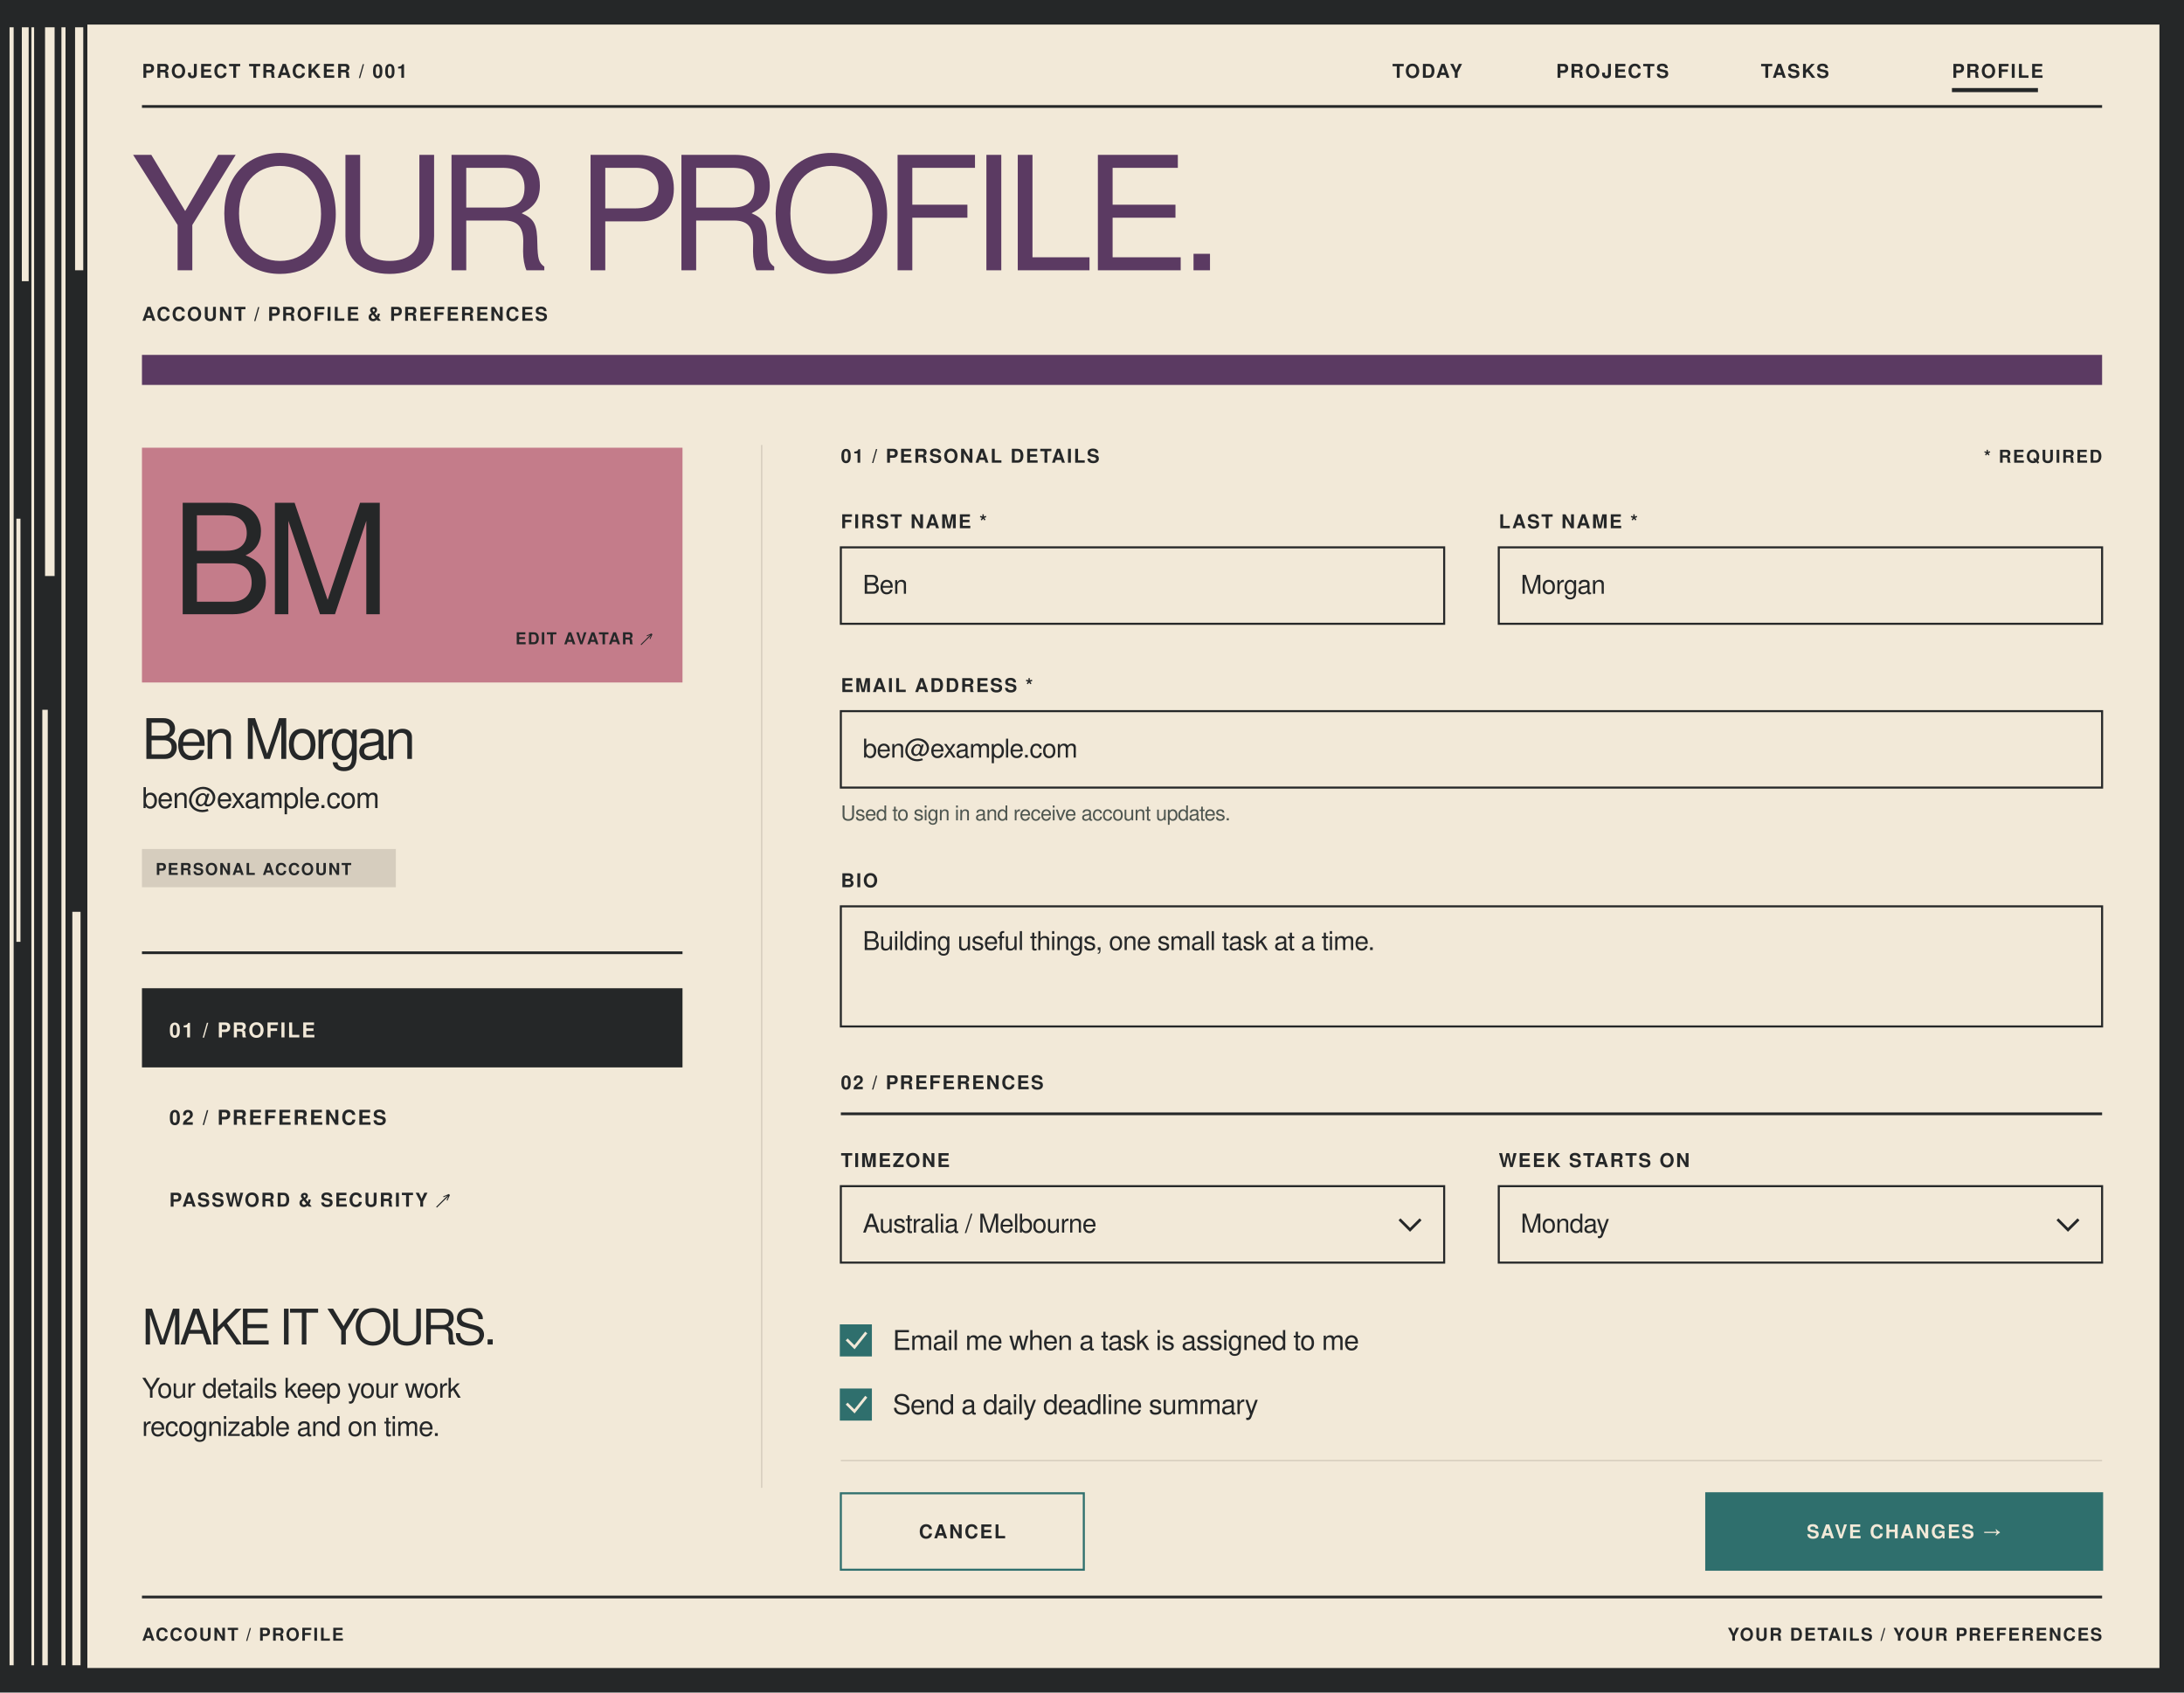
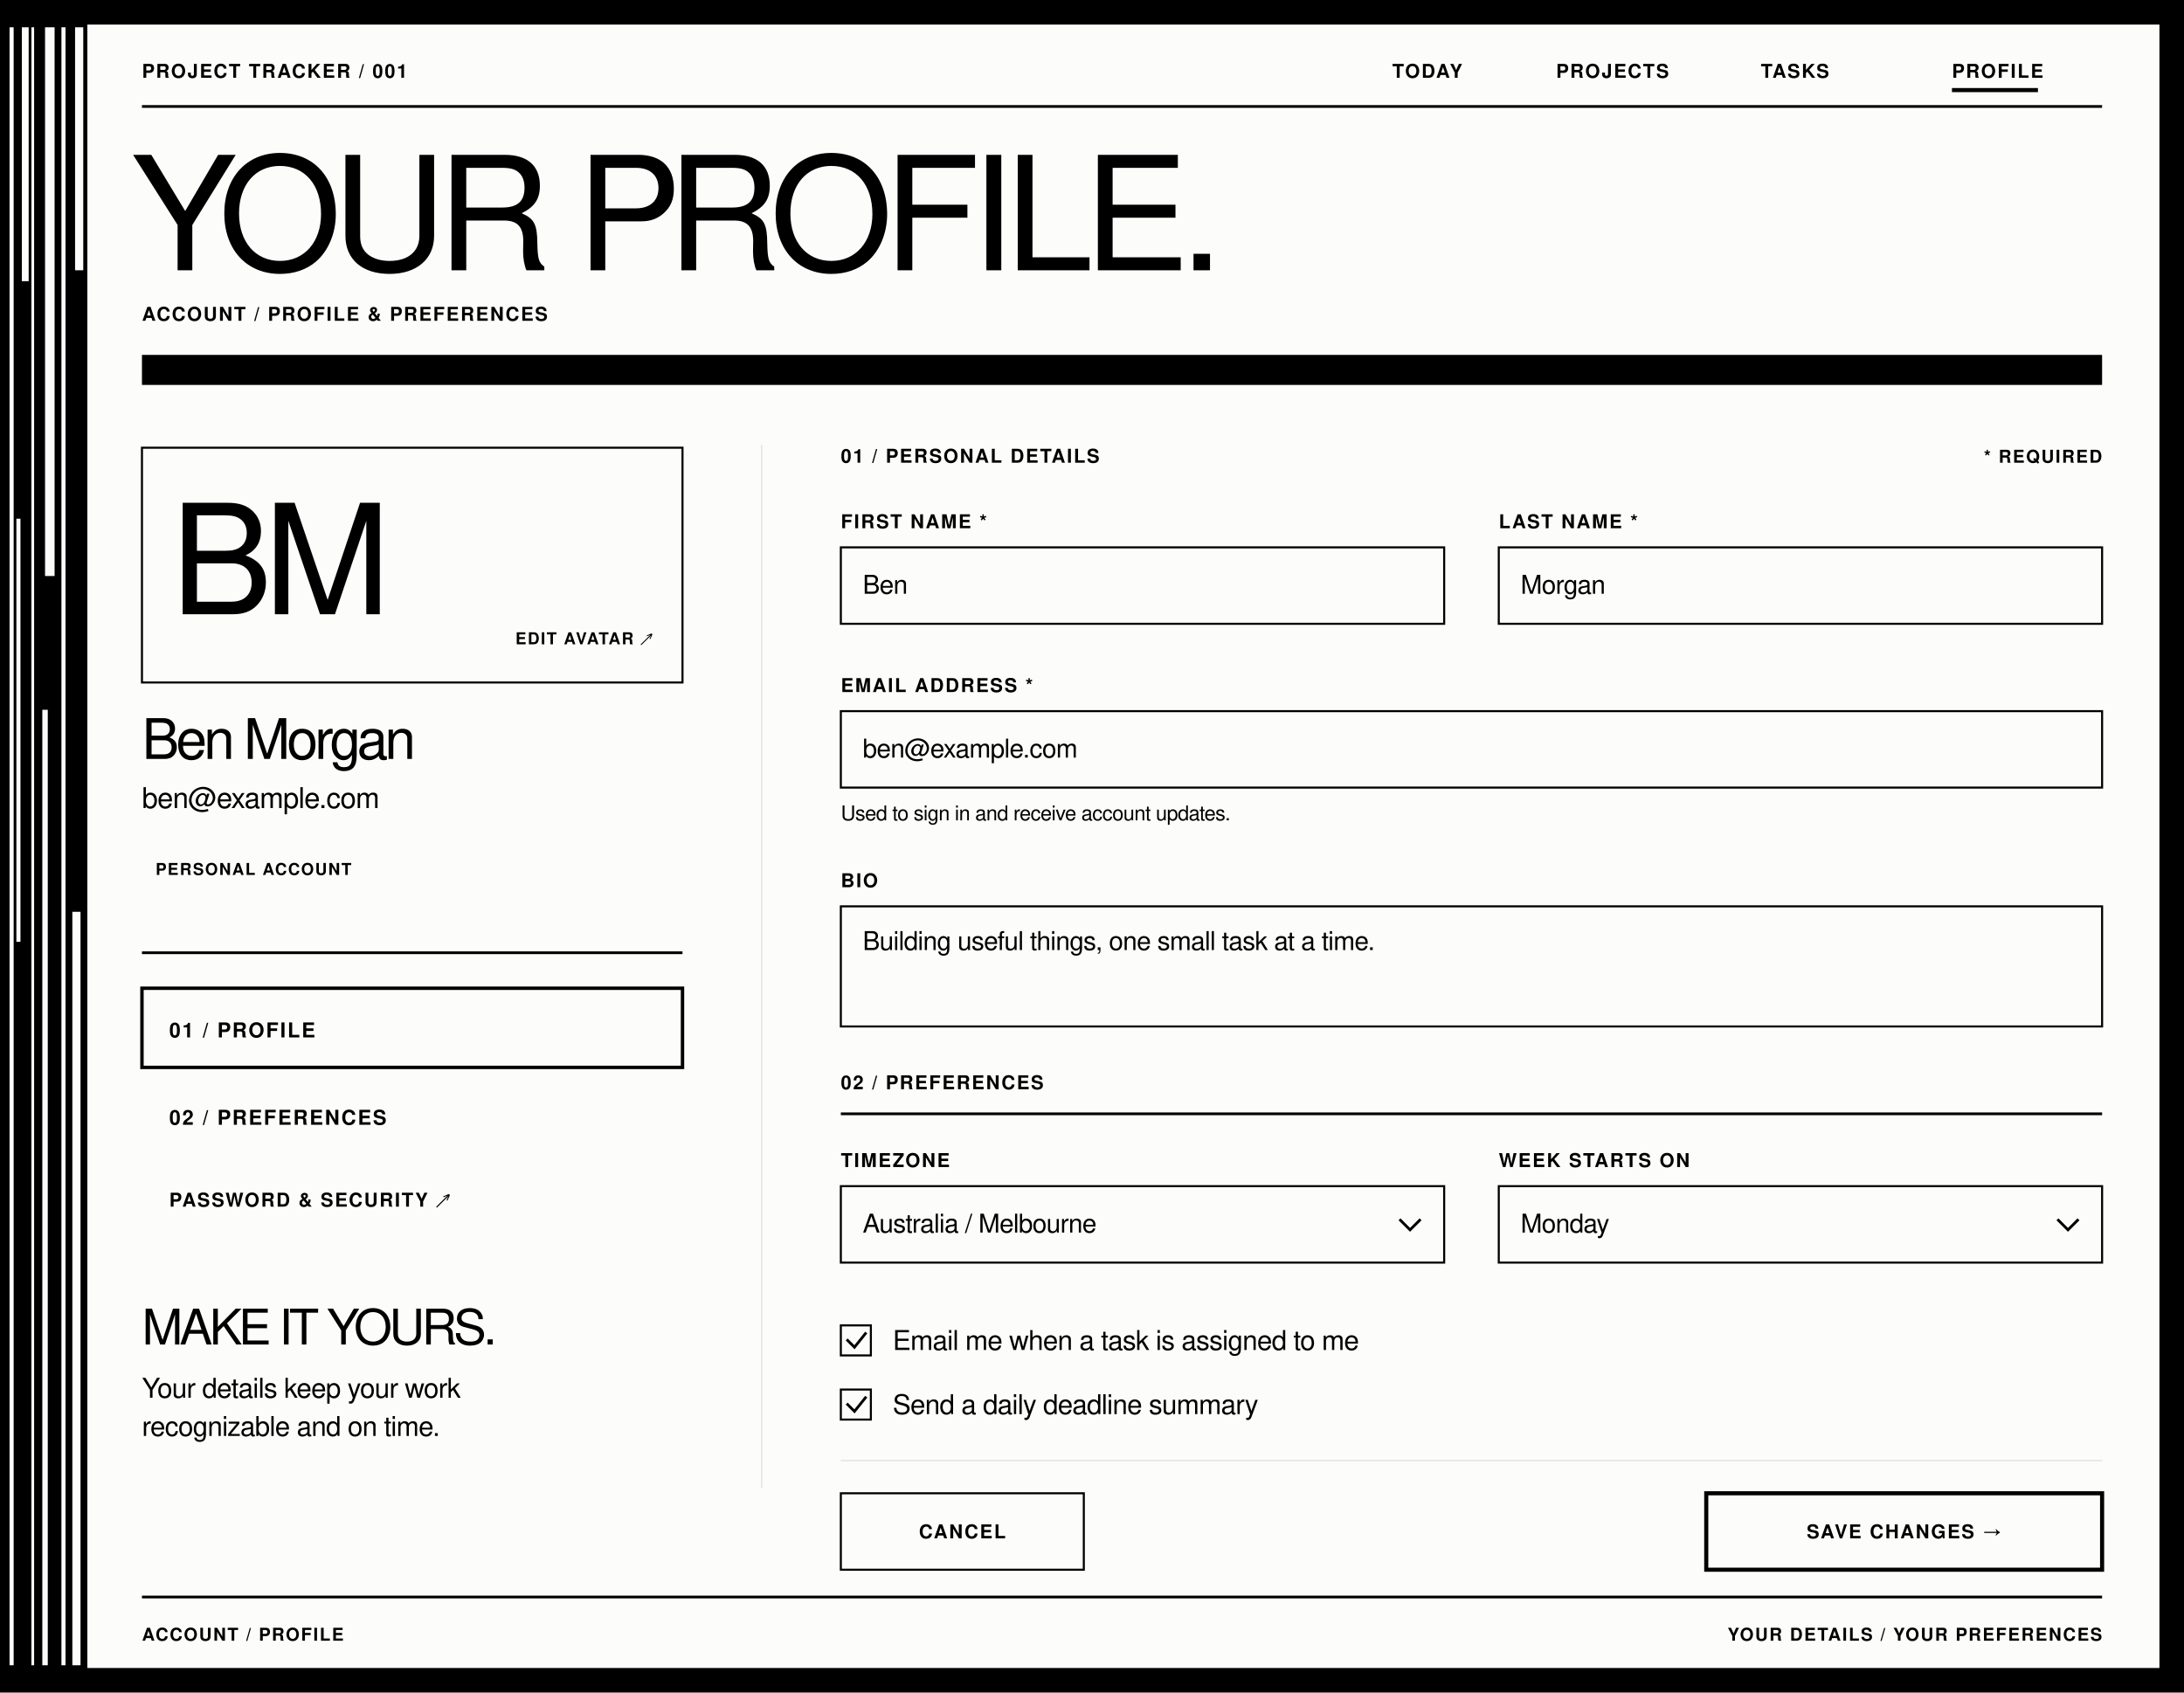
<svg xmlns="http://www.w3.org/2000/svg" width="1600" height="1240" viewBox="0 0 1600 1240" role="img" aria-labelledby="title desc">
-   <style>text{font-family:"Helvetica Neue",Helvetica,Arial,sans-serif;fill:#252728}.display{font-weight:400;letter-spacing:-.06em}.label{font-weight:600;letter-spacing:.08em}.body{font-weight:400;letter-spacing:-.02em}</style>
-   <rect x="0" y="0" width="1600" height="1240" fill="#252728" />
-   <rect x="7" y="20" width="3" height="1200" fill="#F2E9D8" />
-   <rect x="16" y="20" width="5" height="186" fill="#F2E9D8" />
-   <rect x="23" y="20" width="2" height="1200" fill="#F2E9D8" />
-   <rect x="33" y="20" width="7" height="402" fill="#F2E9D8" />
-   <rect x="45" y="20" width="3" height="1200" fill="#F2E9D8" />
-   <rect x="55" y="20" width="6" height="178" fill="#F2E9D8" />
-   <rect x="12" y="380" width="3" height="310" fill="#F2E9D8" />
-   <rect x="31" y="520" width="4" height="700" fill="#F2E9D8" />
-   <rect x="53" y="668" width="6" height="552" fill="#F2E9D8" />
-   <rect x="64" y="18" width="1518" height="1204" fill="#F2E9D8" />
-   <text x="104" y="57" font-size="14" class="label" text-anchor="start" style="fill:#252728">PROJECT TRACKER / 001</text>
-   <text x="1020" y="57" font-size="14" class="label" text-anchor="start" style="fill:#252728">TODAY</text>
-   <text x="1140" y="57" font-size="14" class="label" text-anchor="start" style="fill:#252728">PROJECTS</text>
-   <text x="1290" y="57" font-size="14" class="label" text-anchor="start" style="fill:#252728">TASKS</text>
-   <text x="1430" y="57" font-size="14" class="label" text-anchor="start" style="fill:#252728">PROFILE</text>
-   <line x1="1430" y1="66" x2="1493" y2="66" stroke="#252728" stroke-width="3" />
-   <line x1="104" y1="78" x2="1540" y2="78" stroke="#252728" stroke-width="2" />
-   <text x="96" y="198" font-size="116" class="display" text-anchor="start" style="fill:#5B3A62">YOUR PROFILE.</text>
-   <text x="104" y="235" font-size="14" class="label" text-anchor="start" style="fill:#252728">ACCOUNT / PROFILE &amp; PREFERENCES</text>
-   <rect x="104" y="260" width="1436" height="22" fill="#5B3A62" />
-   <rect x="104" y="328" width="396" height="172" fill="#C47C8A" />
-   <text x="125" y="450" font-size="112" class="display" text-anchor="start" style="fill:#252728">BM</text>
-   <text x="478" y="472" font-size="12" class="label" text-anchor="end" style="fill:#252728">EDIT AVATAR ↗</text>
-   <text x="104" y="556" font-size="41" class="display" text-anchor="start" style="fill:#252728">Ben Morgan</text>
-   <text x="104" y="592" font-size="21" class="body" text-anchor="start" style="fill:#252728">ben@example.com</text>
-   <rect x="104" y="622" width="186" height="28" fill="#D6CDBE" />
-   <text x="114" y="641" font-size="12" class="label" text-anchor="start" style="fill:#252728">PERSONAL ACCOUNT</text>
-   <line x1="104" y1="698" x2="500" y2="698" stroke="#252728" stroke-width="2" />
-   <rect x="104" y="724" width="396" height="58" fill="#252728" />
-   <text x="124" y="760" font-size="15" class="label" text-anchor="start" style="fill:#F2E9D8">01 / PROFILE</text>
-   <text x="124" y="824" font-size="15" class="label" text-anchor="start" style="fill:#252728">02 / PREFERENCES</text>
-   <text x="124" y="884" font-size="14" class="label" text-anchor="start" style="fill:#252728">PASSWORD &amp; SECURITY ↗</text>
-   <text x="104" y="985" font-size="36" class="display" text-anchor="start" style="fill:#252728">MAKE IT YOURS.</text>
-   <text x="104" y="1024" font-size="20" class="body" text-anchor="start" style="fill:#252728">Your details keep your work</text>
-   <text x="104" y="1052" font-size="20" class="body" text-anchor="start" style="fill:#252728">recognizable and on time.</text>
-   <line x1="558" y1="326" x2="558" y2="1090" stroke="#D6CDBE" stroke-width="1" />
-   <text x="616" y="339" font-size="14" class="label" text-anchor="start" style="fill:#252728">01 / PERSONAL DETAILS</text>
-   <text x="1540" y="339" font-size="13" class="label" text-anchor="end" style="fill:#252728">* REQUIRED</text>
-   <text x="616" y="387" font-size="14" class="label" text-anchor="start" style="fill:#252728">FIRST NAME *</text>
-   <rect x="616" y="401" width="442" height="56" fill="#F2E9D8" stroke="#252728" stroke-width="1.5" />
-   <text x="632" y="435.0" font-size="19" class="body" text-anchor="start" style="fill:#252728">Ben</text>
-   <text x="1098" y="387" font-size="14" class="label" text-anchor="start" style="fill:#252728">LAST NAME *</text>
-   <rect x="1098" y="401" width="442" height="56" fill="#F2E9D8" stroke="#252728" stroke-width="1.5" />
-   <text x="1114" y="435.0" font-size="19" class="body" text-anchor="start" style="fill:#252728">Morgan</text>
-   <text x="616" y="507" font-size="14" class="label" text-anchor="start" style="fill:#252728">EMAIL ADDRESS *</text>
-   <rect x="616" y="521" width="924" height="56" fill="#F2E9D8" stroke="#252728" stroke-width="1.5" />
-   <text x="632" y="555.0" font-size="19" class="body" text-anchor="start" style="fill:#252728">ben@example.com</text>
-   <text x="616" y="601" font-size="15" class="body" text-anchor="start" style="fill:#4E5650">Used to sign in and receive account updates.</text>
-   <text x="616" y="650" font-size="14" class="label" text-anchor="start" style="fill:#252728">BIO</text>
-   <rect x="616" y="664" width="924" height="88" fill="#F2E9D8" stroke="#252728" stroke-width="1.5" />
-   <text x="632" y="696" font-size="19" class="body" text-anchor="start" style="fill:#252728">Building useful things, one small task at a time.</text>
-   <text x="616" y="798" font-size="14" class="label" text-anchor="start" style="fill:#252728">02 / PREFERENCES</text>
-   <line x1="616" y1="816" x2="1540" y2="816" stroke="#252728" stroke-width="2" />
-   <text x="616" y="855" font-size="14" class="label" text-anchor="start" style="fill:#252728">TIMEZONE</text>
-   <rect x="616" y="869" width="442" height="56" fill="#F2E9D8" stroke="#252728" stroke-width="1.5" />
-   <text x="632" y="903.0" font-size="19" class="body" text-anchor="start" style="fill:#252728">Australia / Melbourne</text>
-   <path d="M 1026 894.0 l 7 7 l 7 -7" fill="none" stroke="#252728" stroke-width="2" stroke-linecap="square" stroke-linejoin="miter" />
-   <text x="1098" y="855" font-size="14" class="label" text-anchor="start" style="fill:#252728">WEEK STARTS ON</text>
-   <rect x="1098" y="869" width="442" height="56" fill="#F2E9D8" stroke="#252728" stroke-width="1.5" />
-   <text x="1114" y="903.0" font-size="19" class="body" text-anchor="start" style="fill:#252728">Monday</text>
-   <path d="M 1508 894.0 l 7 7 l 7 -7" fill="none" stroke="#252728" stroke-width="2" stroke-linecap="square" stroke-linejoin="miter" />
-   <rect x="616" y="971" width="22" height="22" fill="#2F6F6D" stroke="#2F6F6D" stroke-width="1.5" />
-   <path d="M 621 982 l 5 5 l 8 -10" fill="none" stroke="#F2E9D8" stroke-width="2" stroke-linecap="square" stroke-linejoin="miter" />
-   <text x="654" y="989" font-size="20" class="body" text-anchor="start" style="fill:#252728">Email me when a task is assigned to me</text>
-   <rect x="616" y="1018" width="22" height="22" fill="#2F6F6D" stroke="#2F6F6D" stroke-width="1.5" />
-   <path d="M 621 1029 l 5 5 l 8 -10" fill="none" stroke="#F2E9D8" stroke-width="2" stroke-linecap="square" stroke-linejoin="miter" />
-   <text x="654" y="1036" font-size="20" class="body" text-anchor="start" style="fill:#252728">Send a daily deadline summary</text>
-   <line x1="616" y1="1070" x2="1540" y2="1070" stroke="#D6CDBE" stroke-width="1" />
-   <rect x="616" y="1094" width="178" height="56" fill="#F2E9D8" stroke="#2F6F6D" stroke-width="1.5" />
-   <text x="705.0" y="1127.0" font-size="14" class="label" text-anchor="middle" style="fill:#252728">CANCEL</text>
-   <rect x="1250" y="1094" width="290" height="56" fill="#2F6F6D" stroke="#2F6F6D" stroke-width="1.5" />
-   <text x="1395.0" y="1127.0" font-size="14" class="label" text-anchor="middle" style="fill:#F2E9D8">SAVE CHANGES →</text>
-   <line x1="104" y1="1170" x2="1540" y2="1170" stroke="#252728" stroke-width="2" />
-   <text x="104" y="1202" font-size="13" class="label" text-anchor="start" style="fill:#252728">ACCOUNT / PROFILE</text>
-   <text x="1540" y="1202" font-size="13" class="label" text-anchor="end" style="fill:#252728">YOUR DETAILS / YOUR PREFERENCES</text>
+   <style>text{font-family:"Helvetica Neue",Helvetica,Arial,sans-serif;fill:#000000}.display{font-weight:400;letter-spacing:-.06em}.label{font-weight:600;letter-spacing:.08em}.body{font-weight:400;letter-spacing:-.02em}</style>
+   <rect x="0" y="0" width="1600" height="1240" fill="#000000" />
+   <rect x="7" y="20" width="3" height="1200" fill="#FCFCFA" />
+   <rect x="16" y="20" width="5" height="186" fill="#FCFCFA" />
+   <rect x="23" y="20" width="2" height="1200" fill="#FCFCFA" />
+   <rect x="33" y="20" width="7" height="402" fill="#FCFCFA" />
+   <rect x="45" y="20" width="3" height="1200" fill="#FCFCFA" />
+   <rect x="55" y="20" width="6" height="178" fill="#FCFCFA" />
+   <rect x="12" y="380" width="3" height="310" fill="#FCFCFA" />
+   <rect x="31" y="520" width="4" height="700" fill="#FCFCFA" />
+   <rect x="53" y="668" width="6" height="552" fill="#FCFCFA" />
+   <rect x="64" y="18" width="1518" height="1204" fill="#FCFCFA" />
+   <text x="104" y="57" font-size="14" class="label" text-anchor="start" style="fill:#000000">PROJECT TRACKER / 001</text>
+   <text x="1020" y="57" font-size="14" class="label" text-anchor="start" style="fill:#000000">TODAY</text>
+   <text x="1140" y="57" font-size="14" class="label" text-anchor="start" style="fill:#000000">PROJECTS</text>
+   <text x="1290" y="57" font-size="14" class="label" text-anchor="start" style="fill:#000000">TASKS</text>
+   <text x="1430" y="57" font-size="14" class="label" text-anchor="start" style="fill:#000000">PROFILE</text>
+   <line x1="1430" y1="66" x2="1493" y2="66" stroke="#000000" stroke-width="3" />
+   <line x1="104" y1="78" x2="1540" y2="78" stroke="#000000" stroke-width="2" />
+   <text x="96" y="198" font-size="116" class="display" text-anchor="start" style="fill:#000000">YOUR PROFILE.</text>
+   <text x="104" y="235" font-size="14" class="label" text-anchor="start" style="fill:#000000">ACCOUNT / PROFILE &amp; PREFERENCES</text>
+   <rect x="104" y="260" width="1436" height="22" fill="#000000" />
+   <rect x="104" y="328" width="396" height="172" fill="#FCFCFA" stroke="#000000" stroke-width="1.5" />
+   <text x="125" y="450" font-size="112" class="display" text-anchor="start" style="fill:#000000">BM</text>
+   <text x="478" y="472" font-size="12" class="label" text-anchor="end" style="fill:#000000">EDIT AVATAR ↗</text>
+   <text x="104" y="556" font-size="41" class="display" text-anchor="start" style="fill:#000000">Ben Morgan</text>
+   <text x="104" y="592" font-size="21" class="body" text-anchor="start" style="fill:#000000">ben@example.com</text>
+   <rect x="104" y="622" width="186" height="28" fill="#FCFCFA" />
+   <text x="114" y="641" font-size="12" class="label" text-anchor="start" style="fill:#000000">PERSONAL ACCOUNT</text>
+   <line x1="104" y1="698" x2="500" y2="698" stroke="#000000" stroke-width="2" />
+   <rect x="104" y="724" width="396" height="58" fill="#FCFCFA" stroke="#000000" stroke-width="2.5" />
+   <text x="124" y="760" font-size="15" class="label" text-anchor="start" style="fill:#000000">01 / PROFILE</text>
+   <text x="124" y="824" font-size="15" class="label" text-anchor="start" style="fill:#000000">02 / PREFERENCES</text>
+   <text x="124" y="884" font-size="14" class="label" text-anchor="start" style="fill:#000000">PASSWORD &amp; SECURITY ↗</text>
+   <text x="104" y="985" font-size="36" class="display" text-anchor="start" style="fill:#000000">MAKE IT YOURS.</text>
+   <text x="104" y="1024" font-size="20" class="body" text-anchor="start" style="fill:#000000">Your details keep your work</text>
+   <text x="104" y="1052" font-size="20" class="body" text-anchor="start" style="fill:#000000">recognizable and on time.</text>
+   <line x1="558" y1="326" x2="558" y2="1090" stroke="#E3E3DF" stroke-width="1" />
+   <text x="616" y="339" font-size="14" class="label" text-anchor="start" style="fill:#000000">01 / PERSONAL DETAILS</text>
+   <text x="1540" y="339" font-size="13" class="label" text-anchor="end" style="fill:#000000">* REQUIRED</text>
+   <text x="616" y="387" font-size="14" class="label" text-anchor="start" style="fill:#000000">FIRST NAME *</text>
+   <rect x="616" y="401" width="442" height="56" fill="#FCFCFA" stroke="#000000" stroke-width="1.5" />
+   <text x="632" y="435.0" font-size="19" class="body" text-anchor="start" style="fill:#000000">Ben</text>
+   <text x="1098" y="387" font-size="14" class="label" text-anchor="start" style="fill:#000000">LAST NAME *</text>
+   <rect x="1098" y="401" width="442" height="56" fill="#FCFCFA" stroke="#000000" stroke-width="1.5" />
+   <text x="1114" y="435.0" font-size="19" class="body" text-anchor="start" style="fill:#000000">Morgan</text>
+   <text x="616" y="507" font-size="14" class="label" text-anchor="start" style="fill:#000000">EMAIL ADDRESS *</text>
+   <rect x="616" y="521" width="924" height="56" fill="#FCFCFA" stroke="#000000" stroke-width="1.5" />
+   <text x="632" y="555.0" font-size="19" class="body" text-anchor="start" style="fill:#000000">ben@example.com</text>
+   <text x="616" y="601" font-size="15" class="body" text-anchor="start" style="fill:#000000">Used to sign in and receive account updates.</text>
+   <text x="616" y="650" font-size="14" class="label" text-anchor="start" style="fill:#000000">BIO</text>
+   <rect x="616" y="664" width="924" height="88" fill="#FCFCFA" stroke="#000000" stroke-width="1.5" />
+   <text x="632" y="696" font-size="19" class="body" text-anchor="start" style="fill:#000000">Building useful things, one small task at a time.</text>
+   <text x="616" y="798" font-size="14" class="label" text-anchor="start" style="fill:#000000">02 / PREFERENCES</text>
+   <line x1="616" y1="816" x2="1540" y2="816" stroke="#000000" stroke-width="2" />
+   <text x="616" y="855" font-size="14" class="label" text-anchor="start" style="fill:#000000">TIMEZONE</text>
+   <rect x="616" y="869" width="442" height="56" fill="#FCFCFA" stroke="#000000" stroke-width="1.5" />
+   <text x="632" y="903.0" font-size="19" class="body" text-anchor="start" style="fill:#000000">Australia / Melbourne</text>
+   <path d="M 1026 894.0 l 7 7 l 7 -7" fill="none" stroke="#000000" stroke-width="2" stroke-linecap="square" stroke-linejoin="miter" />
+   <text x="1098" y="855" font-size="14" class="label" text-anchor="start" style="fill:#000000">WEEK STARTS ON</text>
+   <rect x="1098" y="869" width="442" height="56" fill="#FCFCFA" stroke="#000000" stroke-width="1.5" />
+   <text x="1114" y="903.0" font-size="19" class="body" text-anchor="start" style="fill:#000000">Monday</text>
+   <path d="M 1508 894.0 l 7 7 l 7 -7" fill="none" stroke="#000000" stroke-width="2" stroke-linecap="square" stroke-linejoin="miter" />
+   <rect x="616" y="971" width="22" height="22" fill="#FCFCFA" stroke="#000000" stroke-width="1.5" />
+   <path d="M 621 982 l 5 5 l 8 -10" fill="none" stroke="#000000" stroke-width="2" stroke-linecap="square" stroke-linejoin="miter" />
+   <text x="654" y="989" font-size="20" class="body" text-anchor="start" style="fill:#000000">Email me when a task is assigned to me</text>
+   <rect x="616" y="1018" width="22" height="22" fill="#FCFCFA" stroke="#000000" stroke-width="1.5" />
+   <path d="M 621 1029 l 5 5 l 8 -10" fill="none" stroke="#000000" stroke-width="2" stroke-linecap="square" stroke-linejoin="miter" />
+   <text x="654" y="1036" font-size="20" class="body" text-anchor="start" style="fill:#000000">Send a daily deadline summary</text>
+   <line x1="616" y1="1070" x2="1540" y2="1070" stroke="#E3E3DF" stroke-width="1" />
+   <rect x="616" y="1094" width="178" height="56" fill="#FCFCFA" stroke="#000000" stroke-width="1.5" />
+   <text x="705.0" y="1127.0" font-size="14" class="label" text-anchor="middle" style="fill:#000000">CANCEL</text>
+   <rect x="1250" y="1094" width="290" height="56" fill="#FCFCFA" stroke="#000000" stroke-width="3" />
+   <text x="1395.0" y="1127.0" font-size="14" class="label" text-anchor="middle" style="fill:#000000">SAVE CHANGES →</text>
+   <line x1="104" y1="1170" x2="1540" y2="1170" stroke="#000000" stroke-width="2" />
+   <text x="104" y="1202" font-size="13" class="label" text-anchor="start" style="fill:#000000">ACCOUNT / PROFILE</text>
+   <text x="1540" y="1202" font-size="13" class="label" text-anchor="end" style="fill:#000000">YOUR DETAILS / YOUR PREFERENCES</text>
</svg>
